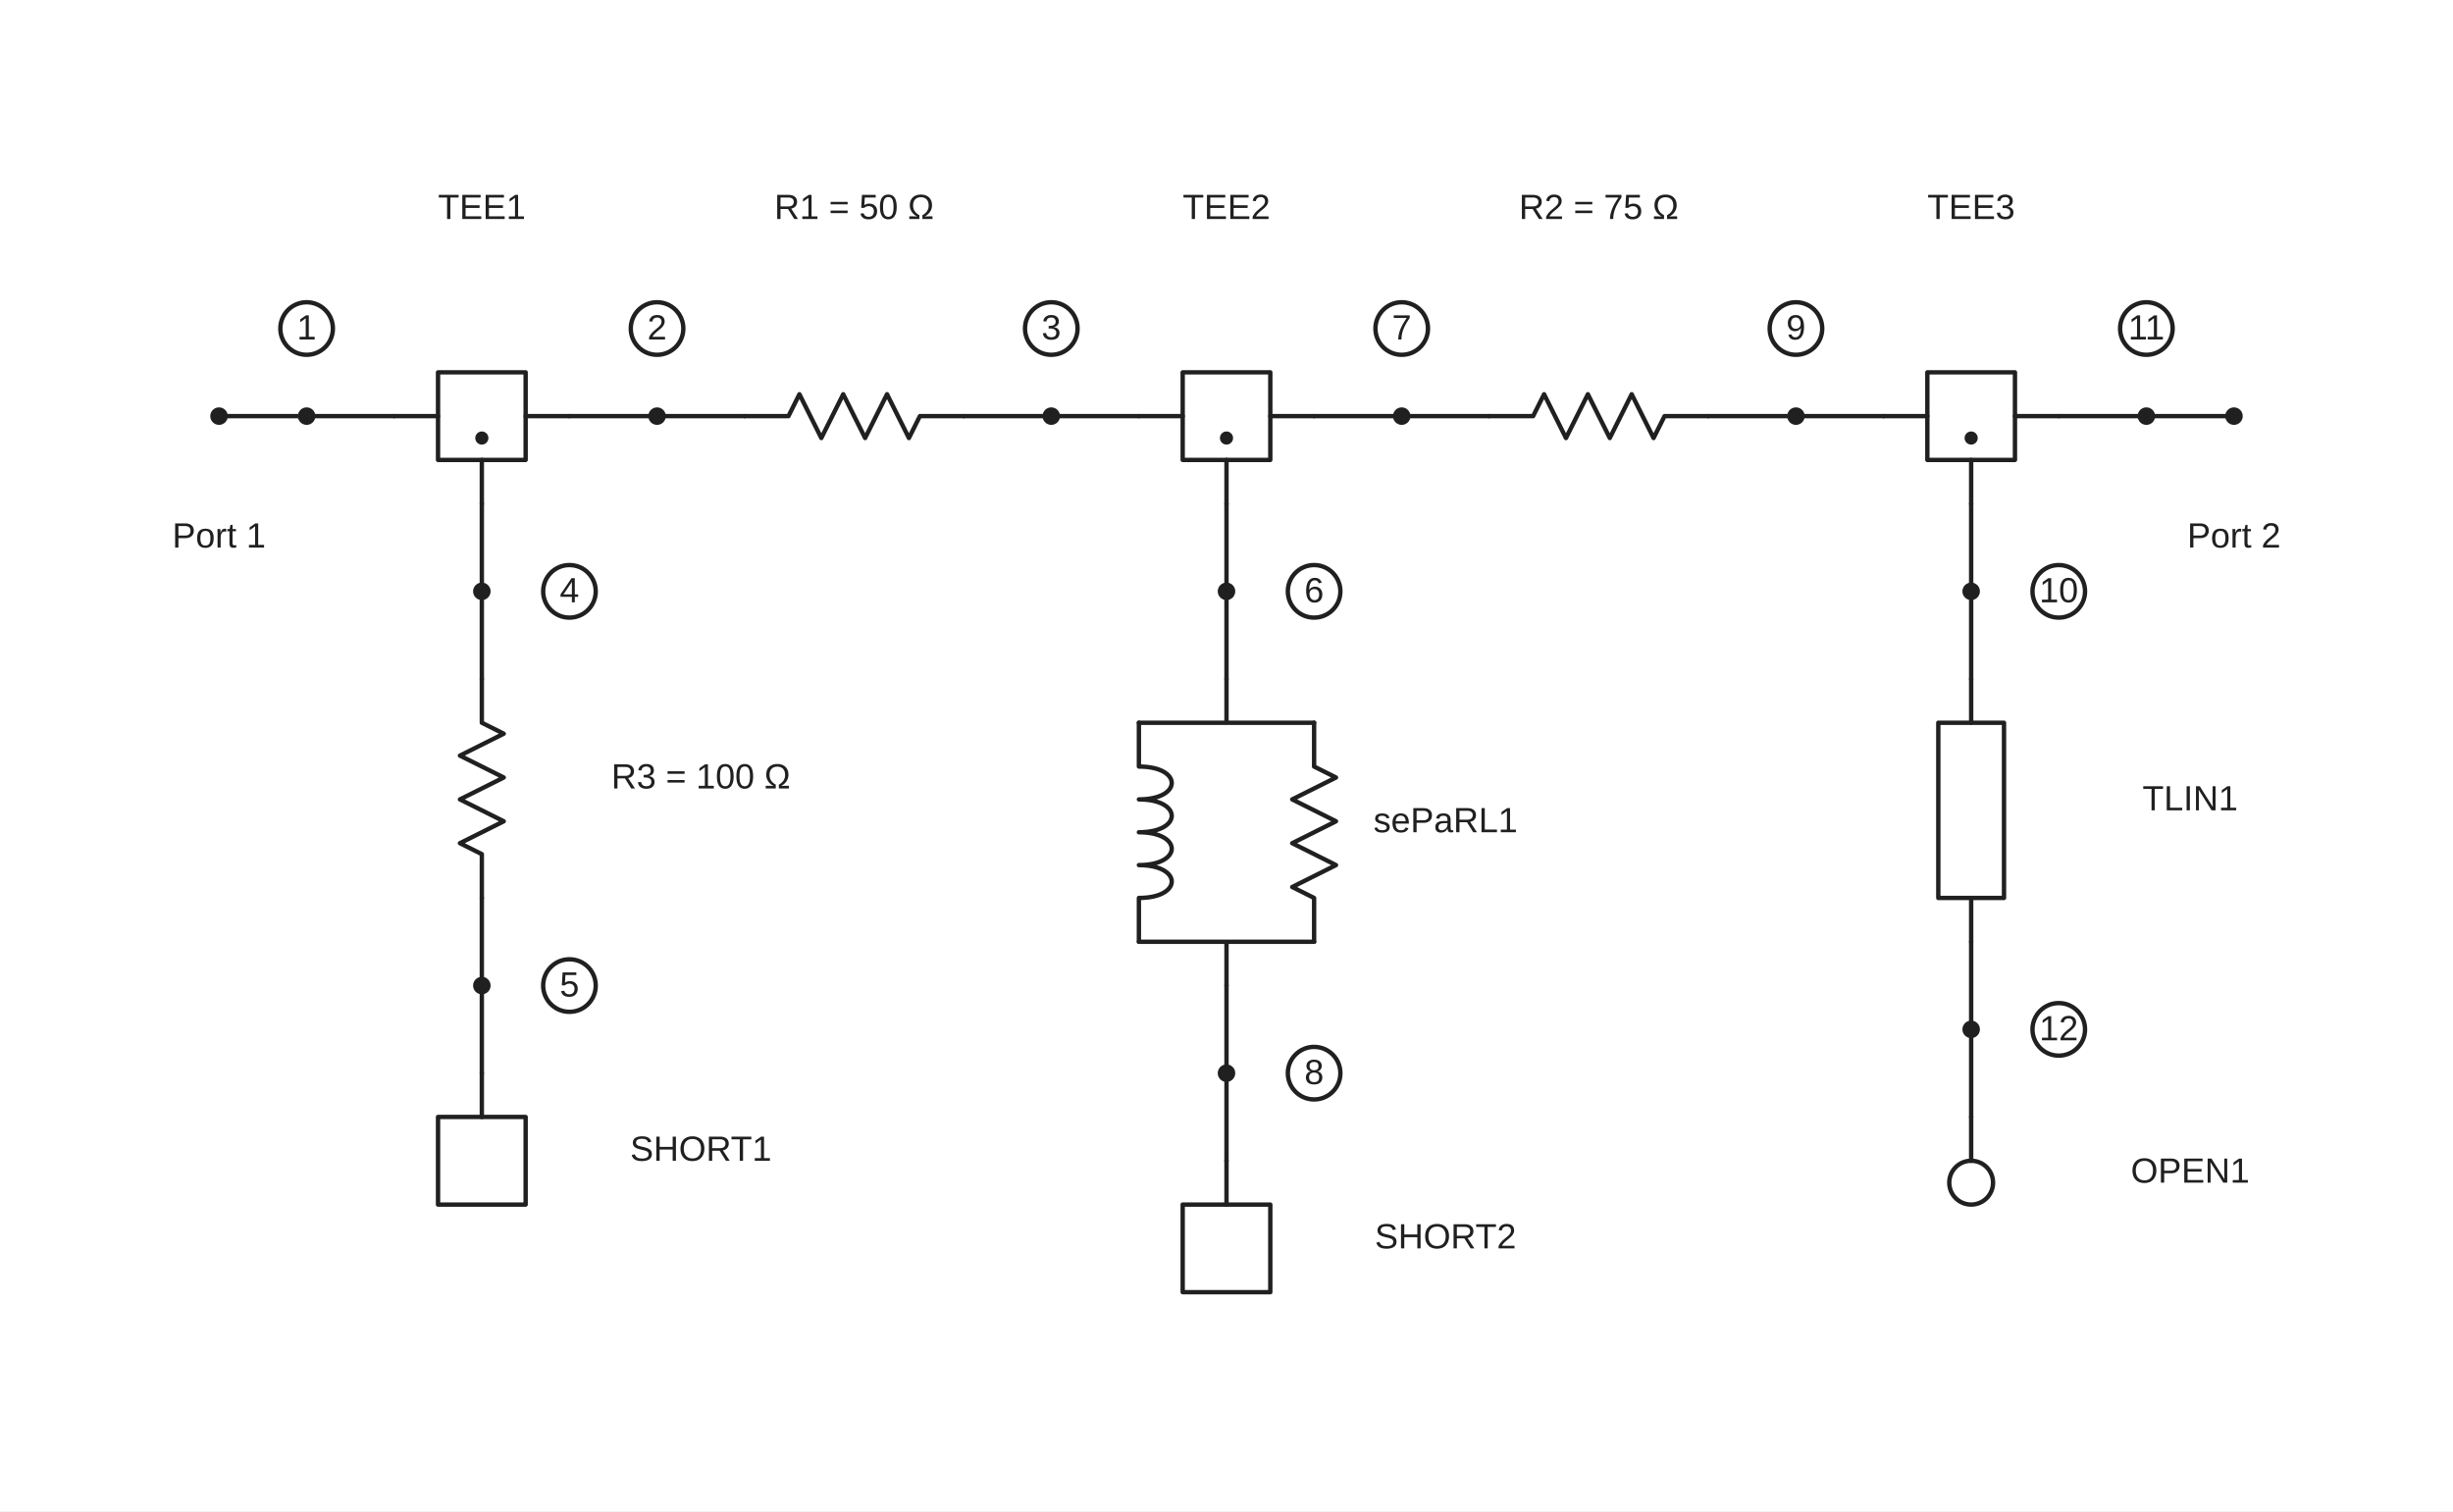
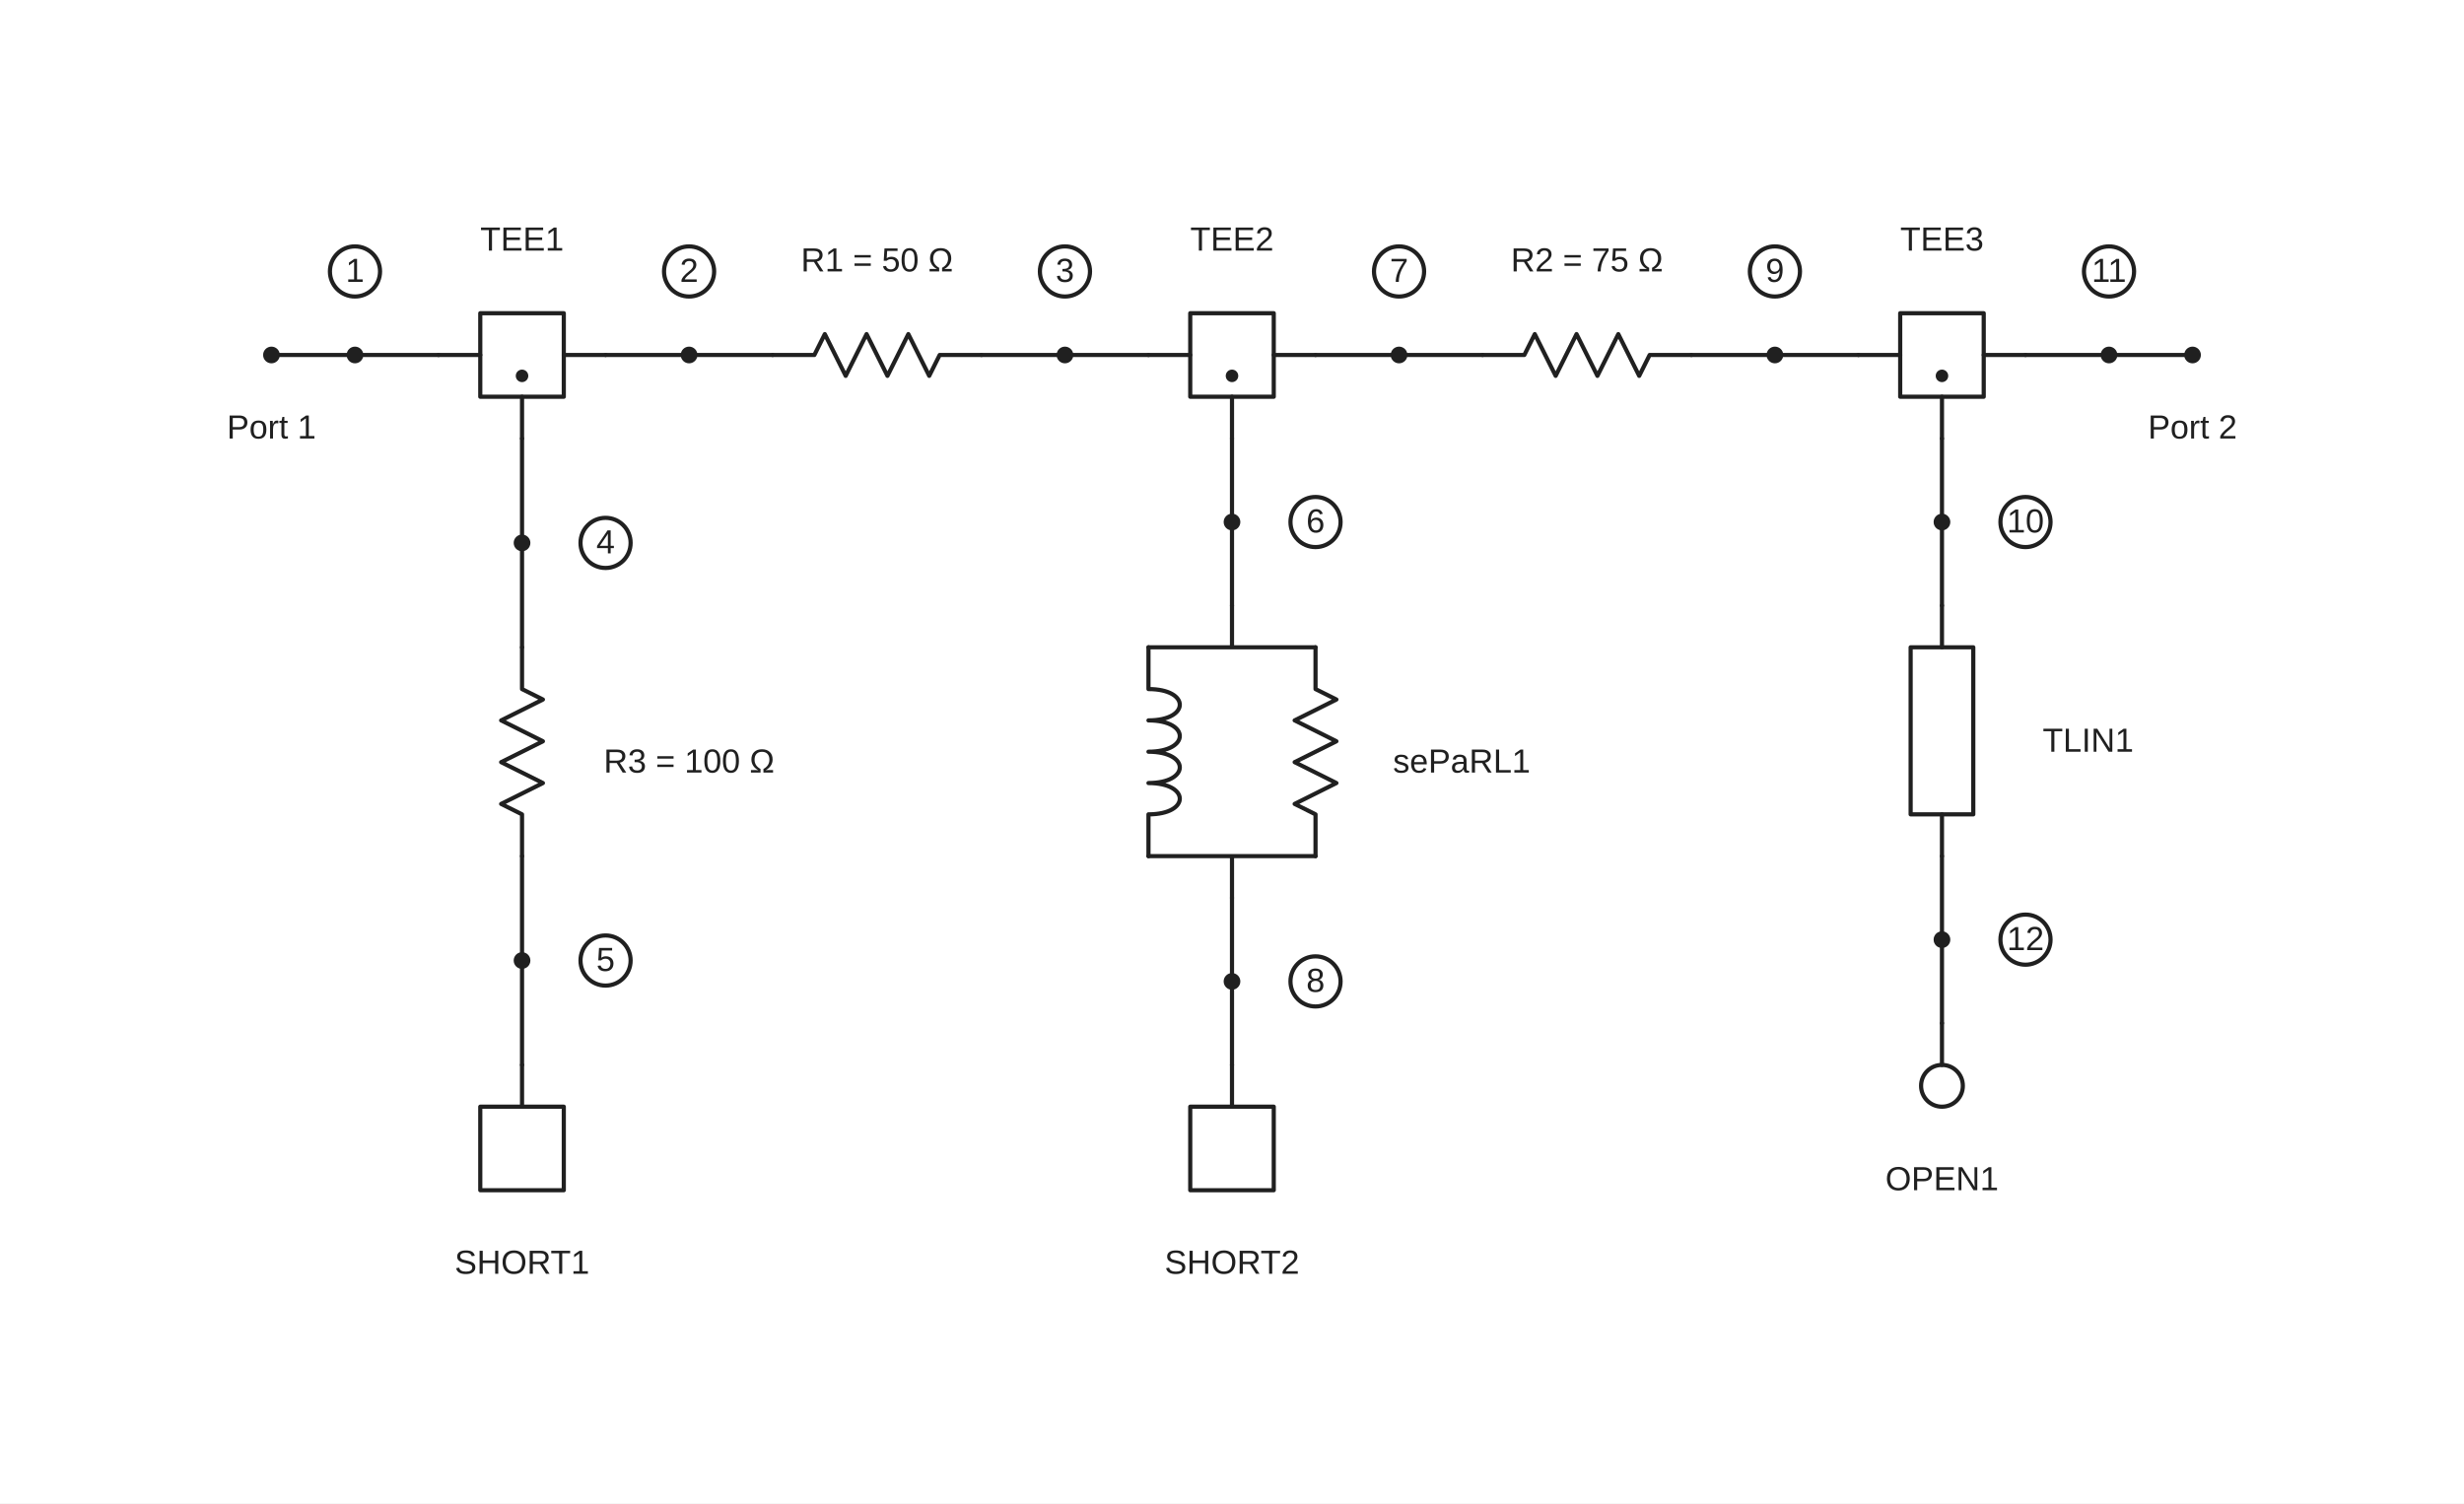
- <svg xmlns="http://www.w3.org/2000/svg" viewBox="-60 -90 1120 690" role="img" aria-label="Nodal nPort schematic">
-   <rect x="-60" y="-90" width="1120" height="690" fill="#ffffff" />
+ <svg xmlns="http://www.w3.org/2000/svg" viewBox="-90 -70 1180 720" role="img" aria-label="Nodal nPort schematic">
+   <rect x="-90" y="-70" width="1180" height="720" fill="#ffffff" />
  <g fill="none" stroke="#202020" stroke-width="2" stroke-linecap="round" stroke-linejoin="round">
    <path d="M40 100 L120 100" />
    <path d="M200 100 L280 100" />
    <path d="M380 100 L460 100" />
    <path d="M540 100 L620 100" />
    <path d="M720 100 L800 100" />
    <path d="M880 100 L960 100" />
-     <path d="M160 140 L160 220" />
-     <path d="M160 320 L160 400" />
+     <path d="M160 140 L160 240" />
+     <path d="M160 340 L160 440" />
    <path d="M500 140 L500 220" />
    <path d="M500 360 L500 440" />
    <path d="M840 140 L840 220" />
    <path d="M840 340 L840 420" />
  </g>
  <g fill="#202020" font-family="Arial, Helvetica, sans-serif" font-size="16">
    <g transform="translate(120 100) rotate(0) scale(1 1) translate(-80 -100)" fill="none" stroke="#202020" stroke-width="2" stroke-linecap="round" stroke-linejoin="round">
      <g fill="none" stroke="#202020" stroke-width="2" stroke-linecap="round" stroke-linejoin="round">
        <path d="M80 100 H100 M140 100 H160 M120 120 V140" />
        <rect x="100" y="80" width="40" height="40" />
        <circle cx="120" cy="110" r="3" fill="#202020" stroke="none" />
      </g>
    </g>
    <g transform="translate(280 100) rotate(0) scale(1 1) translate(-60 -80)" fill="none" stroke="#202020" stroke-width="2" stroke-linecap="round" stroke-linejoin="round">
      <g fill="none" stroke="#202020" stroke-width="2" stroke-linecap="round" stroke-linejoin="round">
        <path d="M60 80 H80 L85 70 L95 90 L105 70 L115 90 L125 70 L135 90 L140 80 H160" />
      </g>
    </g>
    <g transform="translate(460 100) rotate(0) scale(1 1) translate(-80 -100)" fill="none" stroke="#202020" stroke-width="2" stroke-linecap="round" stroke-linejoin="round">
      <g fill="none" stroke="#202020" stroke-width="2" stroke-linecap="round" stroke-linejoin="round">
        <path d="M80 100 H100 M140 100 H160 M120 120 V140" />
        <rect x="100" y="80" width="40" height="40" />
        <circle cx="120" cy="110" r="3" fill="#202020" stroke="none" />
      </g>
    </g>
    <g transform="translate(620 100) rotate(0) scale(1 1) translate(-60 -80)" fill="none" stroke="#202020" stroke-width="2" stroke-linecap="round" stroke-linejoin="round">
      <g fill="none" stroke="#202020" stroke-width="2" stroke-linecap="round" stroke-linejoin="round">
        <path d="M60 80 H80 L85 70 L95 90 L105 70 L115 90 L125 70 L135 90 L140 80 H160" />
      </g>
    </g>
    <g transform="translate(800 100) rotate(0) scale(1 1) translate(-80 -100)" fill="none" stroke="#202020" stroke-width="2" stroke-linecap="round" stroke-linejoin="round">
      <g fill="none" stroke="#202020" stroke-width="2" stroke-linecap="round" stroke-linejoin="round">
        <path d="M80 100 H100 M140 100 H160 M120 120 V140" />
        <rect x="100" y="80" width="40" height="40" />
        <circle cx="120" cy="110" r="3" fill="#202020" stroke="none" />
      </g>
    </g>
-     <g transform="translate(160 220) rotate(90) scale(1 1) translate(-60 -80)" fill="none" stroke="#202020" stroke-width="2" stroke-linecap="round" stroke-linejoin="round">
+     <g transform="translate(160 240) rotate(90) scale(1 1) translate(-60 -80)" fill="none" stroke="#202020" stroke-width="2" stroke-linecap="round" stroke-linejoin="round">
      <g fill="none" stroke="#202020" stroke-width="2" stroke-linecap="round" stroke-linejoin="round">
        <path d="M60 80 H80 L85 70 L95 90 L105 70 L115 90 L125 70 L135 90 L140 80 H160" />
      </g>
    </g>
-     <g transform="translate(160 400) rotate(90) scale(1 1) translate(-80 -80)" fill="none" stroke="#202020" stroke-width="2" stroke-linecap="round" stroke-linejoin="round">
+     <g transform="translate(160 440) rotate(90) scale(1 1) translate(-80 -80)" fill="none" stroke="#202020" stroke-width="2" stroke-linecap="round" stroke-linejoin="round">
      <g fill="none" stroke="#202020" stroke-width="2" stroke-linecap="round" stroke-linejoin="round">
        <path d="M80 80 H100" />
        <rect x="100" y="60" width="40" height="40" />
      </g>
    </g>
    <g transform="translate(500 220) rotate(90) scale(1 1) translate(-140 -120)" fill="none" stroke="#202020" stroke-width="2" stroke-linecap="round" stroke-linejoin="round">
      <g transform="translate(0 -5)">
        <g fill="none" stroke="#202020" stroke-width="2" stroke-linecap="round" stroke-linejoin="round">
          <path d="M140 125 H160 M260 125 H280 M160 85 V165 M260 85 V165" />
          <path d="M160 85 H180 L185 75 L195 95 L205 75 L215 95 L225 75 L235 95 L240 85 H260" />
          <path d="M160 165 H180 C180 145 195 145 195 165 C195 145 210 145 210 165 C210 145 225 145 225 165 C225 145 240 145 240 165 H260" />
        </g>
      </g>
    </g>
    <g transform="translate(500 440) rotate(90) scale(1 1) translate(-80 -80)" fill="none" stroke="#202020" stroke-width="2" stroke-linecap="round" stroke-linejoin="round">
      <g fill="none" stroke="#202020" stroke-width="2" stroke-linecap="round" stroke-linejoin="round">
        <path d="M80 80 H100" />
        <rect x="100" y="60" width="40" height="40" />
      </g>
    </g>
    <g transform="translate(840 220) rotate(90) scale(1 1) translate(-80 -80)" fill="none" stroke="#202020" stroke-width="2" stroke-linecap="round" stroke-linejoin="round">
      <g transform="translate(0 -10)">
        <g fill="none" stroke="#202020" stroke-width="2" stroke-linecap="round" stroke-linejoin="round">
          <path d="M80 90 H100 M180 90 H200" />
          <rect x="100" y="75" width="80" height="30" />
        </g>
      </g>
    </g>
    <g transform="translate(840 420) rotate(90) scale(1 1) translate(-120 -80)" fill="none" stroke="#202020" stroke-width="2" stroke-linecap="round" stroke-linejoin="round">
      <g fill="none" stroke="#202020" stroke-width="2" stroke-linecap="round">
        <path d="M120 80 H140" />
        <circle cx="150" cy="80" r="10" />
      </g>
    </g>
    <circle data-schematic-dot="port" cx="40" cy="100" r="4" fill="#202020" />
    <circle data-schematic-dot="port" cx="960" cy="100" r="4" fill="#202020" />
-     <circle data-schematic-dot="node" cx="160" cy="180" r="4" fill="#202020" />
-     <circle cx="200" cy="180" r="12" fill="#ffffff" stroke="#202020" stroke-width="2" />
-     <text x="200" y="185" text-anchor="middle">4</text>
+     <circle data-schematic-dot="node" cx="160" cy="190" r="4" fill="#202020" />
+     <circle cx="200" cy="190" r="12" fill="#ffffff" stroke="#202020" stroke-width="2" />
+     <text x="200" y="195" text-anchor="middle" font-size="16">4</text>
    <circle data-schematic-dot="node" cx="80" cy="100" r="4" fill="#202020" />
    <circle cx="80" cy="60" r="12" fill="#ffffff" stroke="#202020" stroke-width="2" />
-     <text x="80" y="65" text-anchor="middle">1</text>
+     <text x="80" y="65" text-anchor="middle" font-size="16">1</text>
    <circle data-schematic-dot="node" cx="240" cy="100" r="4" fill="#202020" />
    <circle cx="240" cy="60" r="12" fill="#ffffff" stroke="#202020" stroke-width="2" />
-     <text x="240" y="65" text-anchor="middle">2</text>
-     <circle data-schematic-dot="node" cx="160" cy="360" r="4" fill="#202020" />
-     <circle cx="200" cy="360" r="12" fill="#ffffff" stroke="#202020" stroke-width="2" />
-     <text x="200" y="365" text-anchor="middle">5</text>
+     <text x="240" y="65" text-anchor="middle" font-size="16">2</text>
+     <circle data-schematic-dot="node" cx="160" cy="390" r="4" fill="#202020" />
+     <circle cx="200" cy="390" r="12" fill="#ffffff" stroke="#202020" stroke-width="2" />
+     <text x="200" y="395" text-anchor="middle" font-size="16">5</text>
    <circle data-schematic-dot="node" cx="420" cy="100" r="4" fill="#202020" />
    <circle cx="420" cy="60" r="12" fill="#ffffff" stroke="#202020" stroke-width="2" />
-     <text x="420" y="65" text-anchor="middle">3</text>
+     <text x="420" y="65" text-anchor="middle" font-size="16">3</text>
    <circle data-schematic-dot="node" cx="500" cy="180" r="4" fill="#202020" />
    <circle cx="540" cy="180" r="12" fill="#ffffff" stroke="#202020" stroke-width="2" />
-     <text x="540" y="185" text-anchor="middle">6</text>
+     <text x="540" y="185" text-anchor="middle" font-size="16">6</text>
    <circle data-schematic-dot="node" cx="580" cy="100" r="4" fill="#202020" />
    <circle cx="580" cy="60" r="12" fill="#ffffff" stroke="#202020" stroke-width="2" />
-     <text x="580" y="65" text-anchor="middle">7</text>
+     <text x="580" y="65" text-anchor="middle" font-size="16">7</text>
    <circle data-schematic-dot="node" cx="500" cy="400" r="4" fill="#202020" />
    <circle cx="540" cy="400" r="12" fill="#ffffff" stroke="#202020" stroke-width="2" />
-     <text x="540" y="405" text-anchor="middle">8</text>
+     <text x="540" y="405" text-anchor="middle" font-size="16">8</text>
    <circle data-schematic-dot="node" cx="760" cy="100" r="4" fill="#202020" />
    <circle cx="760" cy="60" r="12" fill="#ffffff" stroke="#202020" stroke-width="2" />
-     <text x="760" y="65" text-anchor="middle">9</text>
+     <text x="760" y="65" text-anchor="middle" font-size="16">9</text>
    <circle data-schematic-dot="node" cx="840" cy="180" r="4" fill="#202020" />
    <circle cx="880" cy="180" r="12" fill="#ffffff" stroke="#202020" stroke-width="2" />
-     <text x="880" y="185" text-anchor="middle">10</text>
+     <text x="880" y="185" text-anchor="middle" font-size="16">10</text>
    <circle data-schematic-dot="node" cx="920" cy="100" r="4" fill="#202020" />
    <circle cx="920" cy="60" r="12" fill="#ffffff" stroke="#202020" stroke-width="2" />
-     <text x="920" y="65" text-anchor="middle">11</text>
+     <text x="920" y="65" text-anchor="middle" font-size="16">11</text>
    <circle data-schematic-dot="node" cx="840" cy="380" r="4" fill="#202020" />
    <circle cx="880" cy="380" r="12" fill="#ffffff" stroke="#202020" stroke-width="2" />
-     <text x="880" y="385" text-anchor="middle">12</text>
-     <text x="160" y="10" text-anchor="middle">TEE1</text>
-     <text x="330" y="10" text-anchor="middle">R1 = 50 Ω</text>
-     <text x="500" y="10" text-anchor="middle">TEE2</text>
-     <text x="670" y="10" text-anchor="middle">R2 = 75 Ω</text>
-     <text x="840" y="10" text-anchor="middle">TEE3</text>
-     <text x="260" y="270" text-anchor="middle">R3 = 100 Ω</text>
-     <text x="260" y="440" text-anchor="middle">SHORT1</text>
-     <text x="600" y="290" text-anchor="middle">sePaRL1</text>
-     <text x="600" y="480" text-anchor="middle">SHORT2</text>
-     <text x="940" y="280" text-anchor="middle">TLIN1</text>
-     <text x="940" y="450" text-anchor="middle">OPEN1</text>
-     <text x="40" y="160" text-anchor="middle">Port 1</text>
-     <text x="960" y="160" text-anchor="middle">Port 2</text>
+     <text x="880" y="385" text-anchor="middle" font-size="16">12</text>
+     <text x="160" y="50" text-anchor="middle">TEE1</text>
+     <text x="330" y="60" text-anchor="middle">R1 = 50 Ω</text>
+     <text x="500" y="50" text-anchor="middle">TEE2</text>
+     <text x="670" y="60" text-anchor="middle">R2 = 75 Ω</text>
+     <text x="840" y="50" text-anchor="middle">TEE3</text>
+     <text x="240" y="300" text-anchor="middle">R3 = 100 Ω</text>
+     <text x="160" y="540" text-anchor="middle">SHORT1</text>
+     <text x="610" y="300" text-anchor="middle">sePaRL1</text>
+     <text x="500" y="540" text-anchor="middle">SHORT2</text>
+     <text x="910" y="290" text-anchor="middle">TLIN1</text>
+     <text x="840" y="500" text-anchor="middle">OPEN1</text>
+     <text x="40" y="140" text-anchor="middle">Port 1</text>
+     <text x="960" y="140" text-anchor="middle">Port 2</text>
  </g>
</svg>
